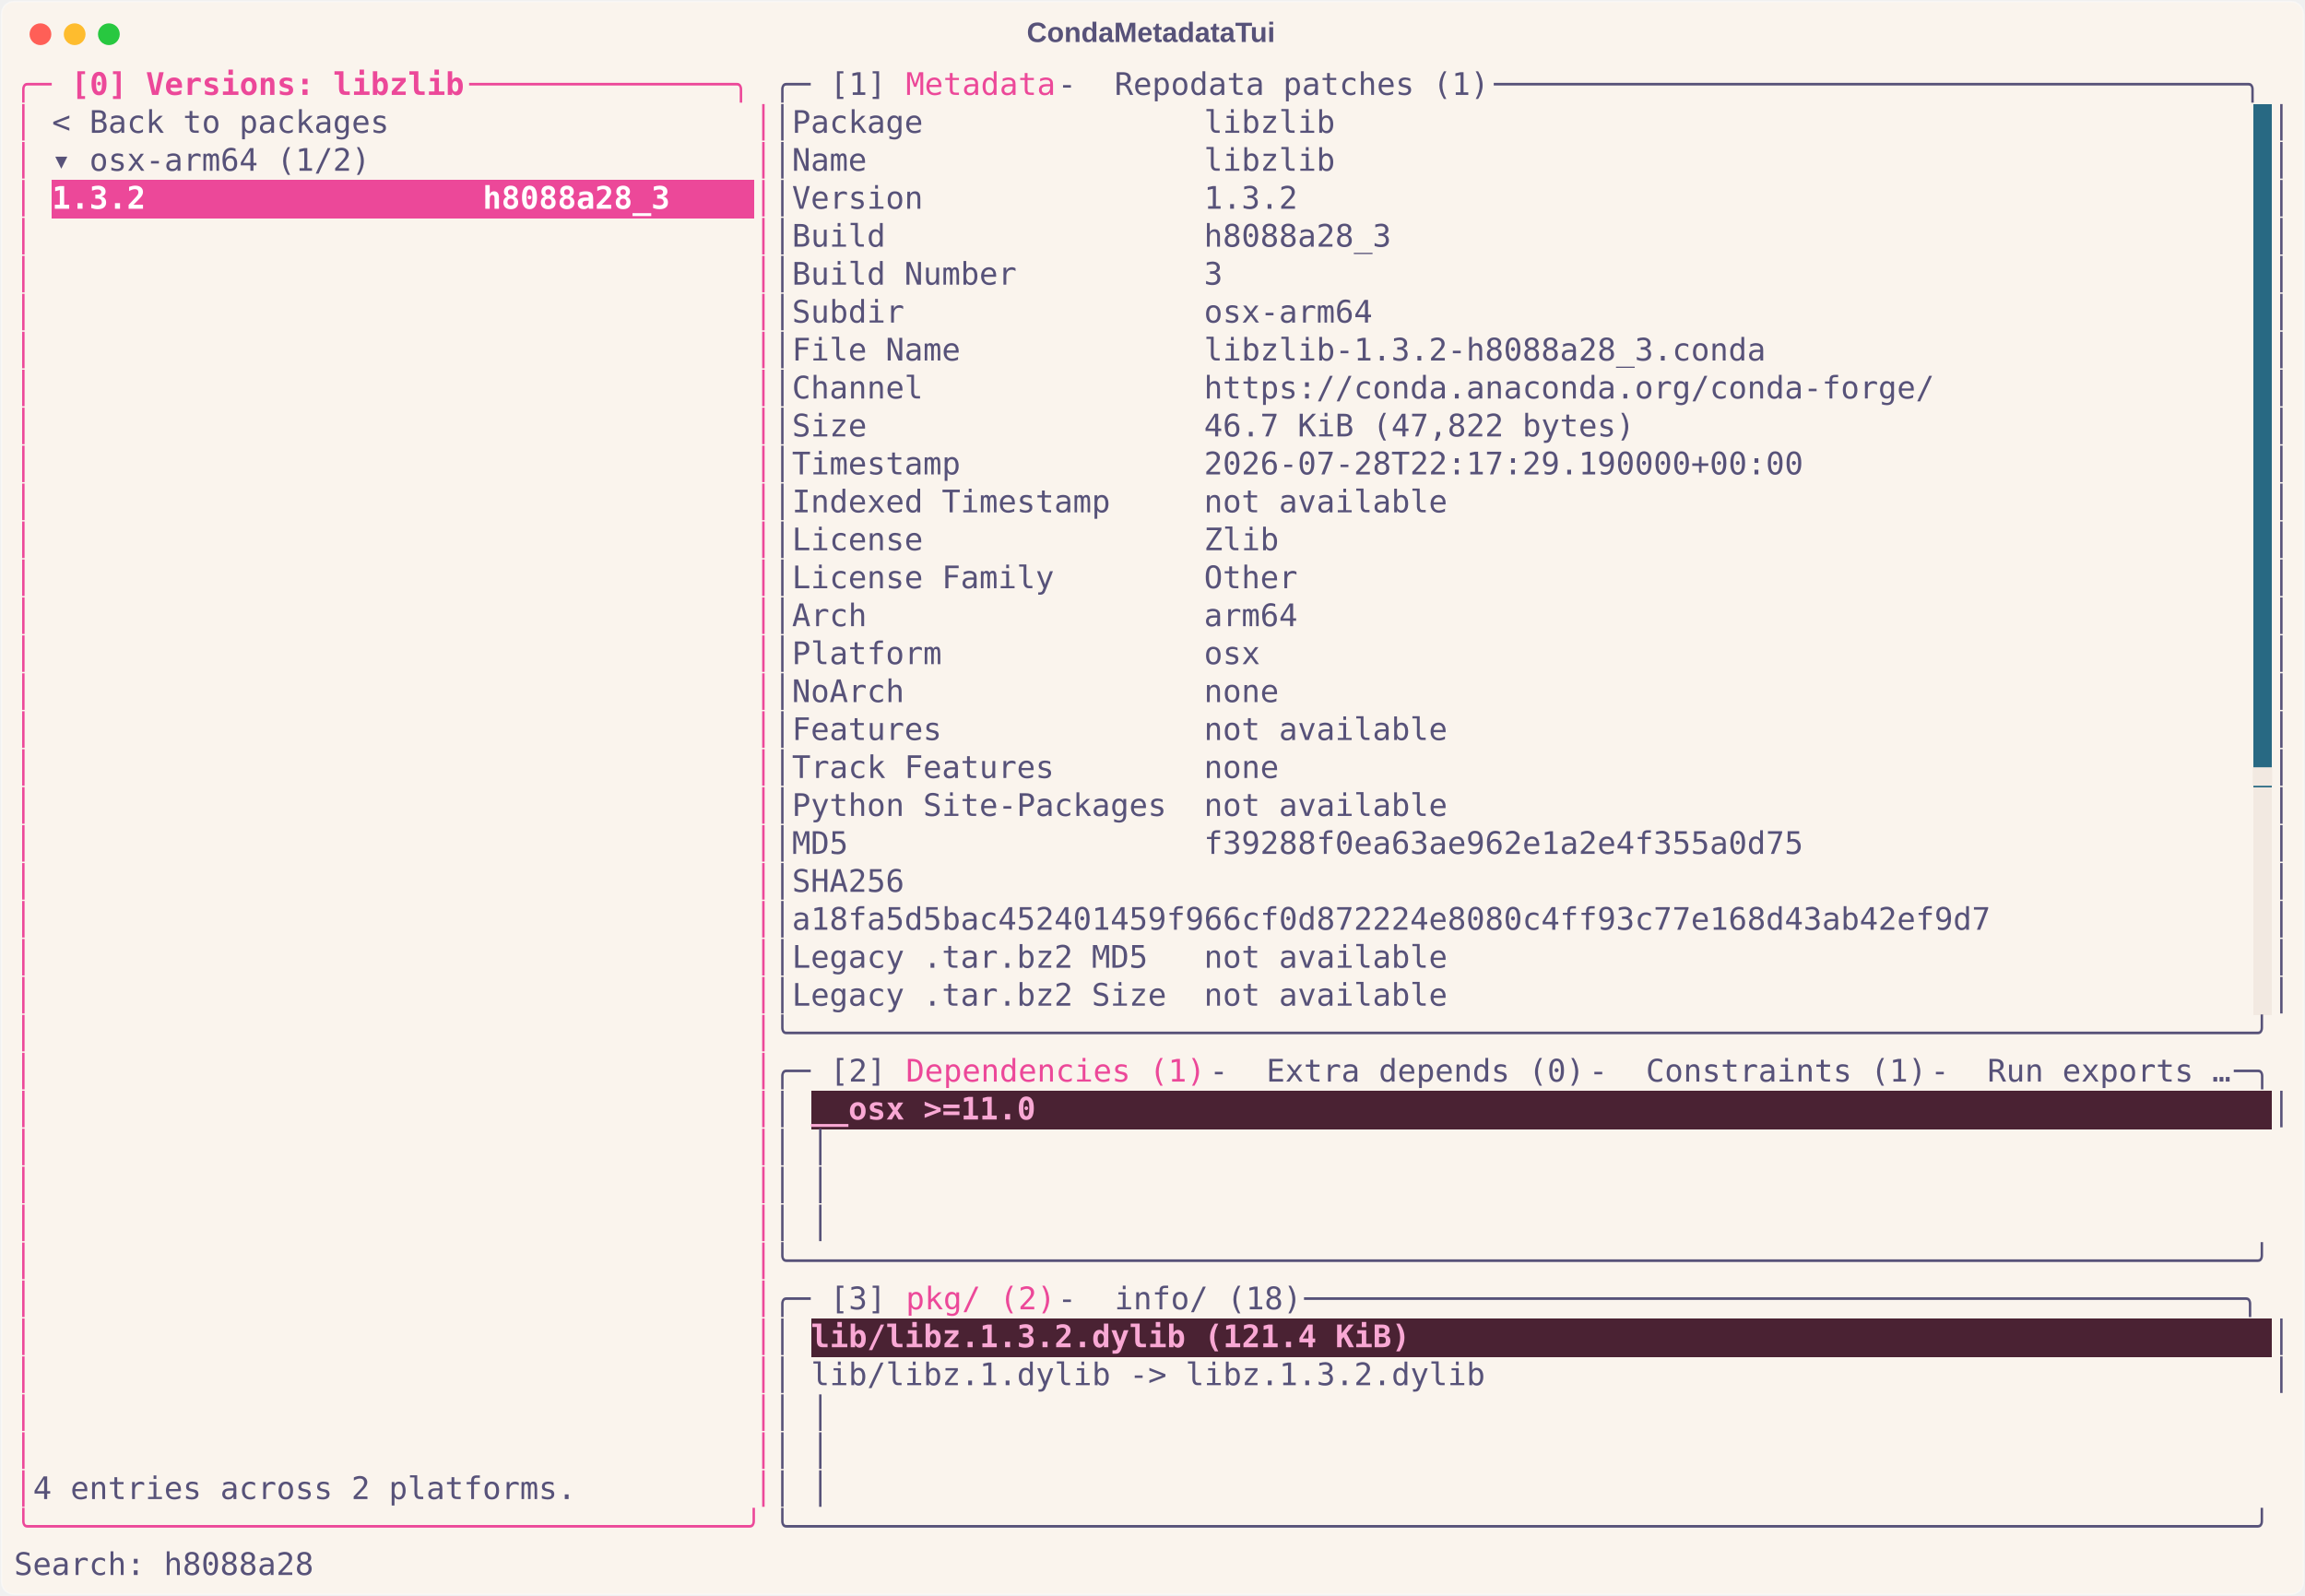
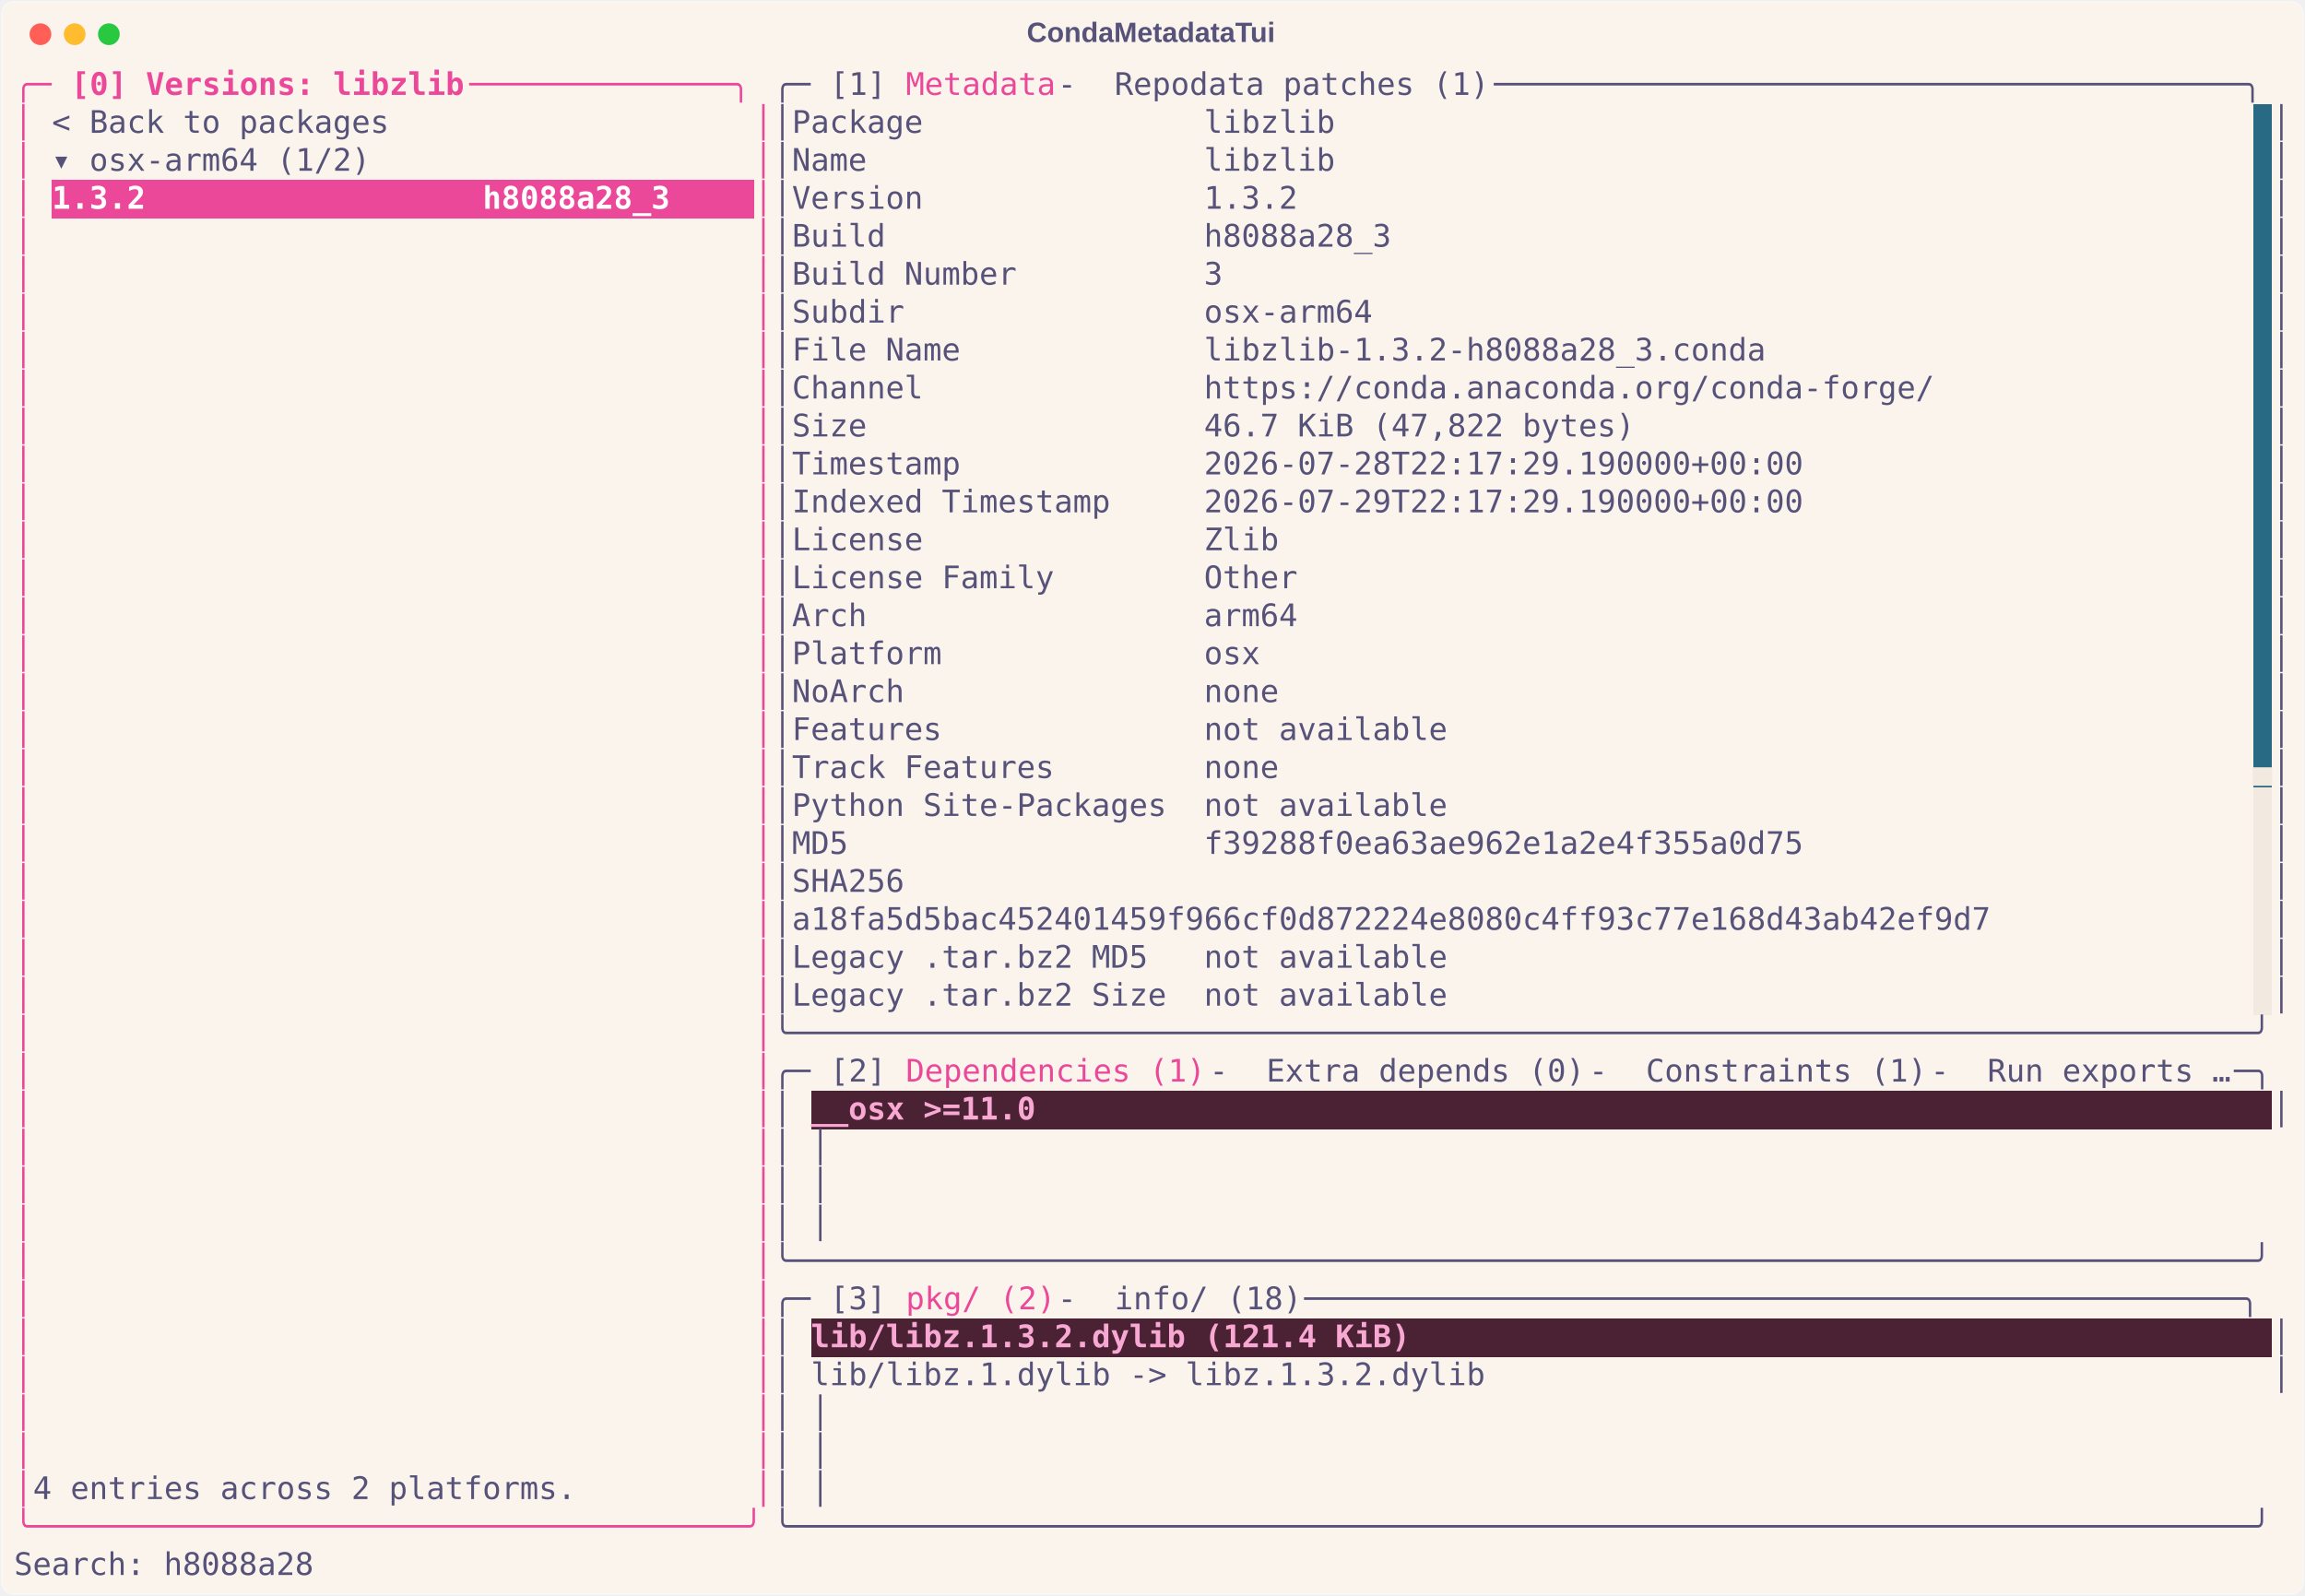
<svg xmlns="http://www.w3.org/2000/svg" class="rich-terminal" viewBox="0 0 1482 1026.0">
  <style>

    @font-face {
        font-family: "Fira Code";
        src: local("FiraCode-Regular"),
                url("https://cdnjs.cloudflare.com/ajax/libs/firacode/6.2.0/woff2/FiraCode-Regular.woff2") format("woff2"),
                url("https://cdnjs.cloudflare.com/ajax/libs/firacode/6.2.0/woff/FiraCode-Regular.woff") format("woff");
        font-style: normal;
        font-weight: 400;
    }
    @font-face {
        font-family: "Fira Code";
        src: local("FiraCode-Bold"),
                url("https://cdnjs.cloudflare.com/ajax/libs/firacode/6.2.0/woff2/FiraCode-Bold.woff2") format("woff2"),
                url("https://cdnjs.cloudflare.com/ajax/libs/firacode/6.2.0/woff/FiraCode-Bold.woff") format("woff");
        font-style: bold;
        font-weight: 700;
    }

    .terminal-matrix {
        font-family: Fira Code, monospace;
        font-size: 20px;
        line-height: 24.4px;
        font-variant-east-asian: full-width;
    }

    .terminal-title {
        font-size: 18px;
        font-weight: bold;
        font-family: arial;
    }

    .terminal-r1 { fill: #ec4899 }
.terminal-r2 { fill: #ec4899;font-weight: bold }
.terminal-r3 { fill: #575279 }
.terminal-r4 { fill: #faf4ed }
.terminal-r5 { fill: #ffffff;font-weight: bold }
.terminal-r6 { fill: #f2e9e1 }
.terminal-r7 { fill: #f9a8d4;font-weight: bold }
    </style>
  <defs>
    <clipPath id="terminal-clip-terminal">
      <rect x="0" y="0" width="1463.0" height="975.0" />
    </clipPath>
    <clipPath id="terminal-line-0">
      <rect x="0" y="1.5" width="1464" height="24.65" />
    </clipPath>
    <clipPath id="terminal-line-1">
      <rect x="0" y="25.9" width="1464" height="24.65" />
    </clipPath>
    <clipPath id="terminal-line-2">
      <rect x="0" y="50.3" width="1464" height="24.65" />
    </clipPath>
    <clipPath id="terminal-line-3">
      <rect x="0" y="74.7" width="1464" height="24.65" />
    </clipPath>
    <clipPath id="terminal-line-4">
      <rect x="0" y="99.1" width="1464" height="24.65" />
    </clipPath>
    <clipPath id="terminal-line-5">
      <rect x="0" y="123.5" width="1464" height="24.65" />
    </clipPath>
    <clipPath id="terminal-line-6">
      <rect x="0" y="147.9" width="1464" height="24.65" />
    </clipPath>
    <clipPath id="terminal-line-7">
      <rect x="0" y="172.3" width="1464" height="24.65" />
    </clipPath>
    <clipPath id="terminal-line-8">
      <rect x="0" y="196.7" width="1464" height="24.65" />
    </clipPath>
    <clipPath id="terminal-line-9">
      <rect x="0" y="221.1" width="1464" height="24.65" />
    </clipPath>
    <clipPath id="terminal-line-10">
      <rect x="0" y="245.5" width="1464" height="24.65" />
    </clipPath>
    <clipPath id="terminal-line-11">
      <rect x="0" y="269.9" width="1464" height="24.65" />
    </clipPath>
    <clipPath id="terminal-line-12">
      <rect x="0" y="294.3" width="1464" height="24.65" />
    </clipPath>
    <clipPath id="terminal-line-13">
      <rect x="0" y="318.7" width="1464" height="24.65" />
    </clipPath>
    <clipPath id="terminal-line-14">
      <rect x="0" y="343.1" width="1464" height="24.65" />
    </clipPath>
    <clipPath id="terminal-line-15">
      <rect x="0" y="367.5" width="1464" height="24.65" />
    </clipPath>
    <clipPath id="terminal-line-16">
      <rect x="0" y="391.9" width="1464" height="24.65" />
    </clipPath>
    <clipPath id="terminal-line-17">
      <rect x="0" y="416.3" width="1464" height="24.65" />
    </clipPath>
    <clipPath id="terminal-line-18">
      <rect x="0" y="440.7" width="1464" height="24.65" />
    </clipPath>
    <clipPath id="terminal-line-19">
      <rect x="0" y="465.1" width="1464" height="24.65" />
    </clipPath>
    <clipPath id="terminal-line-20">
      <rect x="0" y="489.5" width="1464" height="24.65" />
    </clipPath>
    <clipPath id="terminal-line-21">
      <rect x="0" y="513.9" width="1464" height="24.65" />
    </clipPath>
    <clipPath id="terminal-line-22">
      <rect x="0" y="538.3" width="1464" height="24.65" />
    </clipPath>
    <clipPath id="terminal-line-23">
      <rect x="0" y="562.7" width="1464" height="24.65" />
    </clipPath>
    <clipPath id="terminal-line-24">
      <rect x="0" y="587.1" width="1464" height="24.65" />
    </clipPath>
    <clipPath id="terminal-line-25">
      <rect x="0" y="611.5" width="1464" height="24.65" />
    </clipPath>
    <clipPath id="terminal-line-26">
      <rect x="0" y="635.9" width="1464" height="24.65" />
    </clipPath>
    <clipPath id="terminal-line-27">
      <rect x="0" y="660.3" width="1464" height="24.65" />
    </clipPath>
    <clipPath id="terminal-line-28">
      <rect x="0" y="684.7" width="1464" height="24.65" />
    </clipPath>
    <clipPath id="terminal-line-29">
      <rect x="0" y="709.1" width="1464" height="24.65" />
    </clipPath>
    <clipPath id="terminal-line-30">
      <rect x="0" y="733.5" width="1464" height="24.65" />
    </clipPath>
    <clipPath id="terminal-line-31">
      <rect x="0" y="757.9" width="1464" height="24.65" />
    </clipPath>
    <clipPath id="terminal-line-32">
      <rect x="0" y="782.3" width="1464" height="24.65" />
    </clipPath>
    <clipPath id="terminal-line-33">
      <rect x="0" y="806.7" width="1464" height="24.65" />
    </clipPath>
    <clipPath id="terminal-line-34">
      <rect x="0" y="831.1" width="1464" height="24.65" />
    </clipPath>
    <clipPath id="terminal-line-35">
      <rect x="0" y="855.5" width="1464" height="24.65" />
    </clipPath>
    <clipPath id="terminal-line-36">
      <rect x="0" y="879.9" width="1464" height="24.65" />
    </clipPath>
    <clipPath id="terminal-line-37">
      <rect x="0" y="904.3" width="1464" height="24.65" />
    </clipPath>
    <clipPath id="terminal-line-38">
      <rect x="0" y="928.7" width="1464" height="24.65" />
    </clipPath>
  </defs>
  <rect fill="#faf4ed" stroke="rgba(255,255,255,0.35)" stroke-width="1" x="1" y="1" width="1480" height="1024" rx="8" />
  <text class="terminal-title" fill="#575279" text-anchor="middle" x="740" y="27">CondaMetadataTui</text>
  <g transform="translate(26,22)">
    <circle cx="0" cy="0" r="7" fill="#ff5f57" />
    <circle cx="22" cy="0" r="7" fill="#febc2e" />
    <circle cx="44" cy="0" r="7" fill="#28c840" />
  </g>
  <g transform="translate(9, 41)" clip-path="url(#terminal-clip-terminal)">
    <rect fill="#286983" x="1439.6" y="25.9" width="12.2" height="24.65" shape-rendering="crispEdges" />
    <rect fill="#286983" x="1439.6" y="50.3" width="12.2" height="24.65" shape-rendering="crispEdges" />
    <rect fill="#ec4899" x="24.4" y="74.7" width="402.6" height="24.65" shape-rendering="crispEdges" />
    <rect fill="#ec4899" x="427" y="74.7" width="48.8" height="24.65" shape-rendering="crispEdges" />
    <rect fill="#286983" x="1439.6" y="74.7" width="12.2" height="24.65" shape-rendering="crispEdges" />
    <rect fill="#286983" x="1439.6" y="99.1" width="12.2" height="24.65" shape-rendering="crispEdges" />
    <rect fill="#286983" x="1439.6" y="123.5" width="12.2" height="24.65" shape-rendering="crispEdges" />
    <rect fill="#286983" x="1439.6" y="147.9" width="12.2" height="24.65" shape-rendering="crispEdges" />
    <rect fill="#286983" x="1439.6" y="172.3" width="12.2" height="24.65" shape-rendering="crispEdges" />
    <rect fill="#286983" x="1439.6" y="196.7" width="12.2" height="24.65" shape-rendering="crispEdges" />
    <rect fill="#286983" x="1439.6" y="221.1" width="12.2" height="24.65" shape-rendering="crispEdges" />
    <rect fill="#286983" x="1439.6" y="245.5" width="12.2" height="24.65" shape-rendering="crispEdges" />
    <rect fill="#286983" x="1439.6" y="269.9" width="12.2" height="24.65" shape-rendering="crispEdges" />
    <rect fill="#286983" x="1439.6" y="294.3" width="12.2" height="24.65" shape-rendering="crispEdges" />
    <rect fill="#286983" x="1439.6" y="318.7" width="12.2" height="24.65" shape-rendering="crispEdges" />
    <rect fill="#286983" x="1439.6" y="343.1" width="12.2" height="24.65" shape-rendering="crispEdges" />
    <rect fill="#286983" x="1439.6" y="367.5" width="12.2" height="24.65" shape-rendering="crispEdges" />
    <rect fill="#286983" x="1439.6" y="391.9" width="12.2" height="24.65" shape-rendering="crispEdges" />
    <rect fill="#286983" x="1439.6" y="416.3" width="12.2" height="24.65" shape-rendering="crispEdges" />
    <rect fill="#286983" x="1439.6" y="440.7" width="12.2" height="24.65" shape-rendering="crispEdges" />
    <rect fill="#f2e9e1" x="1439.6" y="465.1" width="12.2" height="24.65" shape-rendering="crispEdges" />
    <rect fill="#f2e9e1" x="1439.6" y="489.5" width="12.2" height="24.65" shape-rendering="crispEdges" />
    <rect fill="#f2e9e1" x="1439.6" y="513.9" width="12.2" height="24.65" shape-rendering="crispEdges" />
    <rect fill="#f2e9e1" x="1439.6" y="538.3" width="12.2" height="24.65" shape-rendering="crispEdges" />
    <rect fill="#f2e9e1" x="1439.6" y="562.7" width="12.2" height="24.65" shape-rendering="crispEdges" />
    <rect fill="#f2e9e1" x="1439.6" y="587.1" width="12.2" height="24.65" shape-rendering="crispEdges" />
    <rect fill="#4a2233" x="512.4" y="660.3" width="146.4" height="24.65" shape-rendering="crispEdges" />
    <rect fill="#4a2233" x="658.8" y="660.3" width="793" height="24.65" shape-rendering="crispEdges" />
    <rect fill="#4a2233" x="512.4" y="806.7" width="390.4" height="24.65" shape-rendering="crispEdges" />
    <rect fill="#4a2233" x="902.8" y="806.7" width="549" height="24.65" shape-rendering="crispEdges" />
    <g class="terminal-matrix">
      <text class="terminal-r1" x="0" y="20" textLength="36.6" clip-path="url(#terminal-line-0)">╭─ </text>
      <text class="terminal-r2" x="36.6" y="20" textLength="256.2" clip-path="url(#terminal-line-0)">[0] Versions: libzlib</text>
      <text class="terminal-r1" x="292.8" y="20" textLength="195.2" clip-path="url(#terminal-line-0)"> ──────────────╮</text>
      <text class="terminal-r3" x="488" y="20" textLength="36.6" clip-path="url(#terminal-line-0)">╭─ </text>
      <text class="terminal-r3" x="524.6" y="20" textLength="48.8" clip-path="url(#terminal-line-0)">[1] </text>
      <text class="terminal-r1" x="573.4" y="20" textLength="97.6" clip-path="url(#terminal-line-0)">Metadata</text>
      <text class="terminal-r3" x="671" y="20" textLength="36.6" clip-path="url(#terminal-line-0)"> - </text>
      <text class="terminal-r3" x="707.6" y="20" textLength="244" clip-path="url(#terminal-line-0)">Repodata patches (1)</text>
      <text class="terminal-r3" x="951.6" y="20" textLength="512.4" clip-path="url(#terminal-line-0)"> ────────────────────────────────────────╮</text>
      <text class="terminal-r3" x="1464" y="20" textLength="12.2" clip-path="url(#terminal-line-0)">
</text>
      <text class="terminal-r1" x="0" y="44.4" textLength="12.2" clip-path="url(#terminal-line-1)">│</text>
      <text class="terminal-r3" x="24.4" y="44.4" textLength="219.6" clip-path="url(#terminal-line-1)">&lt; Back to packages</text>
      <text class="terminal-r1" x="475.8" y="44.4" textLength="12.2" clip-path="url(#terminal-line-1)">│</text>
      <text class="terminal-r3" x="488" y="44.4" textLength="12.2" clip-path="url(#terminal-line-1)">│</text>
      <text class="terminal-r3" x="500.2" y="44.4" textLength="353.8" clip-path="url(#terminal-line-1)">Package               libzlib</text>
      <text class="terminal-r3" x="1451.8" y="44.4" textLength="12.2" clip-path="url(#terminal-line-1)">│</text>
      <text class="terminal-r3" x="1464" y="44.4" textLength="12.2" clip-path="url(#terminal-line-1)">
</text>
      <text class="terminal-r1" x="0" y="68.8" textLength="12.2" clip-path="url(#terminal-line-2)">│</text>
      <text class="terminal-r3" x="24.4" y="68.8" textLength="207.4" clip-path="url(#terminal-line-2)">▾ osx-arm64 (1/2)</text>
      <text class="terminal-r1" x="475.8" y="68.8" textLength="12.2" clip-path="url(#terminal-line-2)">│</text>
      <text class="terminal-r3" x="488" y="68.8" textLength="12.2" clip-path="url(#terminal-line-2)">│</text>
      <text class="terminal-r3" x="500.2" y="68.8" textLength="353.8" clip-path="url(#terminal-line-2)">Name                  libzlib</text>
      <text class="terminal-r3" x="1451.8" y="68.8" textLength="12.2" clip-path="url(#terminal-line-2)">│</text>
      <text class="terminal-r3" x="1464" y="68.8" textLength="12.2" clip-path="url(#terminal-line-2)">
</text>
      <text class="terminal-r1" x="0" y="93.2" textLength="12.2" clip-path="url(#terminal-line-3)">│</text>
      <text class="terminal-r5" x="24.4" y="93.2" textLength="402.6" clip-path="url(#terminal-line-3)">1.3.2                  h8088a28_3</text>
      <text class="terminal-r1" x="475.8" y="93.2" textLength="12.2" clip-path="url(#terminal-line-3)">│</text>
      <text class="terminal-r3" x="488" y="93.2" textLength="12.2" clip-path="url(#terminal-line-3)">│</text>
      <text class="terminal-r3" x="500.2" y="93.2" textLength="329.4" clip-path="url(#terminal-line-3)">Version               1.3.2</text>
      <text class="terminal-r3" x="1451.8" y="93.2" textLength="12.2" clip-path="url(#terminal-line-3)">│</text>
      <text class="terminal-r3" x="1464" y="93.2" textLength="12.2" clip-path="url(#terminal-line-3)">
</text>
      <text class="terminal-r1" x="0" y="117.6" textLength="12.2" clip-path="url(#terminal-line-4)">│</text>
      <text class="terminal-r1" x="475.8" y="117.6" textLength="12.2" clip-path="url(#terminal-line-4)">│</text>
      <text class="terminal-r3" x="488" y="117.6" textLength="12.2" clip-path="url(#terminal-line-4)">│</text>
      <text class="terminal-r3" x="500.2" y="117.6" textLength="390.4" clip-path="url(#terminal-line-4)">Build                 h8088a28_3</text>
      <text class="terminal-r3" x="1451.8" y="117.6" textLength="12.2" clip-path="url(#terminal-line-4)">│</text>
      <text class="terminal-r3" x="1464" y="117.6" textLength="12.2" clip-path="url(#terminal-line-4)">
</text>
      <text class="terminal-r1" x="0" y="142" textLength="12.2" clip-path="url(#terminal-line-5)">│</text>
      <text class="terminal-r1" x="475.8" y="142" textLength="12.2" clip-path="url(#terminal-line-5)">│</text>
      <text class="terminal-r3" x="488" y="142" textLength="12.2" clip-path="url(#terminal-line-5)">│</text>
      <text class="terminal-r3" x="500.2" y="142" textLength="280.6" clip-path="url(#terminal-line-5)">Build Number          3</text>
      <text class="terminal-r3" x="1451.8" y="142" textLength="12.2" clip-path="url(#terminal-line-5)">│</text>
      <text class="terminal-r3" x="1464" y="142" textLength="12.2" clip-path="url(#terminal-line-5)">
</text>
      <text class="terminal-r1" x="0" y="166.4" textLength="12.2" clip-path="url(#terminal-line-6)">│</text>
      <text class="terminal-r1" x="475.8" y="166.4" textLength="12.2" clip-path="url(#terminal-line-6)">│</text>
      <text class="terminal-r3" x="488" y="166.4" textLength="12.2" clip-path="url(#terminal-line-6)">│</text>
      <text class="terminal-r3" x="500.2" y="166.4" textLength="378.2" clip-path="url(#terminal-line-6)">Subdir                osx-arm64</text>
      <text class="terminal-r3" x="1451.8" y="166.4" textLength="12.2" clip-path="url(#terminal-line-6)">│</text>
      <text class="terminal-r3" x="1464" y="166.4" textLength="12.2" clip-path="url(#terminal-line-6)">
</text>
      <text class="terminal-r1" x="0" y="190.8" textLength="12.2" clip-path="url(#terminal-line-7)">│</text>
      <text class="terminal-r1" x="475.8" y="190.8" textLength="12.2" clip-path="url(#terminal-line-7)">│</text>
      <text class="terminal-r3" x="488" y="190.8" textLength="12.2" clip-path="url(#terminal-line-7)">│</text>
      <text class="terminal-r3" x="500.2" y="190.8" textLength="634.4" clip-path="url(#terminal-line-7)">File Name             libzlib-1.3.2-h8088a28_3.conda</text>
      <text class="terminal-r3" x="1451.8" y="190.8" textLength="12.2" clip-path="url(#terminal-line-7)">│</text>
      <text class="terminal-r3" x="1464" y="190.8" textLength="12.2" clip-path="url(#terminal-line-7)">
</text>
      <text class="terminal-r1" x="0" y="215.2" textLength="12.2" clip-path="url(#terminal-line-8)">│</text>
      <text class="terminal-r1" x="475.8" y="215.2" textLength="12.2" clip-path="url(#terminal-line-8)">│</text>
      <text class="terminal-r3" x="488" y="215.2" textLength="12.2" clip-path="url(#terminal-line-8)">│</text>
      <text class="terminal-r3" x="500.2" y="215.2" textLength="744.2" clip-path="url(#terminal-line-8)">Channel               https://conda.anaconda.org/conda-forge/</text>
      <text class="terminal-r3" x="1451.8" y="215.2" textLength="12.2" clip-path="url(#terminal-line-8)">│</text>
      <text class="terminal-r3" x="1464" y="215.2" textLength="12.2" clip-path="url(#terminal-line-8)">
</text>
      <text class="terminal-r1" x="0" y="239.6" textLength="12.2" clip-path="url(#terminal-line-9)">│</text>
      <text class="terminal-r1" x="475.8" y="239.6" textLength="12.2" clip-path="url(#terminal-line-9)">│</text>
      <text class="terminal-r3" x="488" y="239.6" textLength="12.2" clip-path="url(#terminal-line-9)">│</text>
      <text class="terminal-r3" x="500.2" y="239.6" textLength="549" clip-path="url(#terminal-line-9)">Size                  46.7 KiB (47,822 bytes)</text>
      <text class="terminal-r3" x="1451.8" y="239.6" textLength="12.2" clip-path="url(#terminal-line-9)">│</text>
      <text class="terminal-r3" x="1464" y="239.6" textLength="12.2" clip-path="url(#terminal-line-9)">
</text>
      <text class="terminal-r1" x="0" y="264" textLength="12.2" clip-path="url(#terminal-line-10)">│</text>
      <text class="terminal-r1" x="475.8" y="264" textLength="12.2" clip-path="url(#terminal-line-10)">│</text>
      <text class="terminal-r3" x="488" y="264" textLength="12.2" clip-path="url(#terminal-line-10)">│</text>
      <text class="terminal-r3" x="500.2" y="264" textLength="658.8" clip-path="url(#terminal-line-10)">Timestamp             2026-07-28T22:17:29.190000+00:00</text>
      <text class="terminal-r3" x="1451.8" y="264" textLength="12.2" clip-path="url(#terminal-line-10)">│</text>
      <text class="terminal-r3" x="1464" y="264" textLength="12.2" clip-path="url(#terminal-line-10)">
</text>
      <text class="terminal-r1" x="0" y="288.4" textLength="12.2" clip-path="url(#terminal-line-11)">│</text>
      <text class="terminal-r1" x="475.8" y="288.4" textLength="12.2" clip-path="url(#terminal-line-11)">│</text>
      <text class="terminal-r3" x="488" y="288.4" textLength="12.2" clip-path="url(#terminal-line-11)">│</text>
-       <text class="terminal-r3" x="500.2" y="288.4" textLength="427" clip-path="url(#terminal-line-11)">Indexed Timestamp     not available</text>
+       <text class="terminal-r3" x="500.2" y="288.4" textLength="658.8" clip-path="url(#terminal-line-11)">Indexed Timestamp     2026-07-29T22:17:29.190000+00:00</text>
      <text class="terminal-r3" x="1451.8" y="288.4" textLength="12.2" clip-path="url(#terminal-line-11)">│</text>
      <text class="terminal-r3" x="1464" y="288.4" textLength="12.2" clip-path="url(#terminal-line-11)">
</text>
      <text class="terminal-r1" x="0" y="312.8" textLength="12.2" clip-path="url(#terminal-line-12)">│</text>
      <text class="terminal-r1" x="475.8" y="312.8" textLength="12.2" clip-path="url(#terminal-line-12)">│</text>
      <text class="terminal-r3" x="488" y="312.8" textLength="12.2" clip-path="url(#terminal-line-12)">│</text>
      <text class="terminal-r3" x="500.2" y="312.8" textLength="317.2" clip-path="url(#terminal-line-12)">License               Zlib</text>
      <text class="terminal-r3" x="1451.8" y="312.8" textLength="12.2" clip-path="url(#terminal-line-12)">│</text>
      <text class="terminal-r3" x="1464" y="312.8" textLength="12.2" clip-path="url(#terminal-line-12)">
</text>
      <text class="terminal-r1" x="0" y="337.2" textLength="12.2" clip-path="url(#terminal-line-13)">│</text>
      <text class="terminal-r1" x="475.8" y="337.2" textLength="12.2" clip-path="url(#terminal-line-13)">│</text>
      <text class="terminal-r3" x="488" y="337.2" textLength="12.2" clip-path="url(#terminal-line-13)">│</text>
      <text class="terminal-r3" x="500.2" y="337.2" textLength="329.4" clip-path="url(#terminal-line-13)">License Family        Other</text>
      <text class="terminal-r3" x="1451.8" y="337.2" textLength="12.2" clip-path="url(#terminal-line-13)">│</text>
      <text class="terminal-r3" x="1464" y="337.2" textLength="12.2" clip-path="url(#terminal-line-13)">
</text>
      <text class="terminal-r1" x="0" y="361.6" textLength="12.2" clip-path="url(#terminal-line-14)">│</text>
      <text class="terminal-r1" x="475.8" y="361.6" textLength="12.2" clip-path="url(#terminal-line-14)">│</text>
      <text class="terminal-r3" x="488" y="361.6" textLength="12.2" clip-path="url(#terminal-line-14)">│</text>
      <text class="terminal-r3" x="500.2" y="361.6" textLength="329.4" clip-path="url(#terminal-line-14)">Arch                  arm64</text>
      <text class="terminal-r3" x="1451.8" y="361.6" textLength="12.2" clip-path="url(#terminal-line-14)">│</text>
      <text class="terminal-r3" x="1464" y="361.6" textLength="12.2" clip-path="url(#terminal-line-14)">
</text>
      <text class="terminal-r1" x="0" y="386" textLength="12.2" clip-path="url(#terminal-line-15)">│</text>
      <text class="terminal-r1" x="475.8" y="386" textLength="12.2" clip-path="url(#terminal-line-15)">│</text>
      <text class="terminal-r3" x="488" y="386" textLength="12.2" clip-path="url(#terminal-line-15)">│</text>
      <text class="terminal-r3" x="500.2" y="386" textLength="305" clip-path="url(#terminal-line-15)">Platform              osx</text>
      <text class="terminal-r3" x="1451.8" y="386" textLength="12.2" clip-path="url(#terminal-line-15)">│</text>
      <text class="terminal-r3" x="1464" y="386" textLength="12.2" clip-path="url(#terminal-line-15)">
</text>
      <text class="terminal-r1" x="0" y="410.4" textLength="12.2" clip-path="url(#terminal-line-16)">│</text>
      <text class="terminal-r1" x="475.8" y="410.4" textLength="12.2" clip-path="url(#terminal-line-16)">│</text>
      <text class="terminal-r3" x="488" y="410.4" textLength="12.2" clip-path="url(#terminal-line-16)">│</text>
      <text class="terminal-r3" x="500.2" y="410.4" textLength="317.2" clip-path="url(#terminal-line-16)">NoArch                none</text>
      <text class="terminal-r3" x="1451.8" y="410.4" textLength="12.2" clip-path="url(#terminal-line-16)">│</text>
      <text class="terminal-r3" x="1464" y="410.4" textLength="12.2" clip-path="url(#terminal-line-16)">
</text>
      <text class="terminal-r1" x="0" y="434.8" textLength="12.2" clip-path="url(#terminal-line-17)">│</text>
      <text class="terminal-r1" x="475.8" y="434.8" textLength="12.2" clip-path="url(#terminal-line-17)">│</text>
      <text class="terminal-r3" x="488" y="434.8" textLength="12.2" clip-path="url(#terminal-line-17)">│</text>
      <text class="terminal-r3" x="500.2" y="434.8" textLength="427" clip-path="url(#terminal-line-17)">Features              not available</text>
      <text class="terminal-r3" x="1451.8" y="434.8" textLength="12.2" clip-path="url(#terminal-line-17)">│</text>
      <text class="terminal-r3" x="1464" y="434.8" textLength="12.2" clip-path="url(#terminal-line-17)">
</text>
      <text class="terminal-r1" x="0" y="459.2" textLength="12.2" clip-path="url(#terminal-line-18)">│</text>
      <text class="terminal-r1" x="475.8" y="459.2" textLength="12.2" clip-path="url(#terminal-line-18)">│</text>
      <text class="terminal-r3" x="488" y="459.2" textLength="12.2" clip-path="url(#terminal-line-18)">│</text>
      <text class="terminal-r3" x="500.2" y="459.2" textLength="317.2" clip-path="url(#terminal-line-18)">Track Features        none</text>
      <text class="terminal-r6" x="1439.6" y="459.2" textLength="12.2" clip-path="url(#terminal-line-18)">▄</text>
      <text class="terminal-r3" x="1451.8" y="459.2" textLength="12.2" clip-path="url(#terminal-line-18)">│</text>
      <text class="terminal-r3" x="1464" y="459.2" textLength="12.2" clip-path="url(#terminal-line-18)">
</text>
      <text class="terminal-r1" x="0" y="483.6" textLength="12.2" clip-path="url(#terminal-line-19)">│</text>
      <text class="terminal-r1" x="475.8" y="483.6" textLength="12.2" clip-path="url(#terminal-line-19)">│</text>
      <text class="terminal-r3" x="488" y="483.6" textLength="12.2" clip-path="url(#terminal-line-19)">│</text>
      <text class="terminal-r3" x="500.2" y="483.6" textLength="427" clip-path="url(#terminal-line-19)">Python Site-Packages  not available</text>
      <text class="terminal-r3" x="1451.8" y="483.6" textLength="12.2" clip-path="url(#terminal-line-19)">│</text>
      <text class="terminal-r3" x="1464" y="483.6" textLength="12.2" clip-path="url(#terminal-line-19)">
</text>
      <text class="terminal-r1" x="0" y="508" textLength="12.2" clip-path="url(#terminal-line-20)">│</text>
      <text class="terminal-r1" x="475.8" y="508" textLength="12.2" clip-path="url(#terminal-line-20)">│</text>
      <text class="terminal-r3" x="488" y="508" textLength="12.2" clip-path="url(#terminal-line-20)">│</text>
      <text class="terminal-r3" x="500.2" y="508" textLength="658.8" clip-path="url(#terminal-line-20)">MD5                   f39288f0ea63ae962e1a2e4f355a0d75</text>
      <text class="terminal-r3" x="1451.8" y="508" textLength="12.2" clip-path="url(#terminal-line-20)">│</text>
      <text class="terminal-r3" x="1464" y="508" textLength="12.2" clip-path="url(#terminal-line-20)">
</text>
      <text class="terminal-r1" x="0" y="532.4" textLength="12.2" clip-path="url(#terminal-line-21)">│</text>
      <text class="terminal-r1" x="475.8" y="532.4" textLength="12.2" clip-path="url(#terminal-line-21)">│</text>
      <text class="terminal-r3" x="488" y="532.4" textLength="12.2" clip-path="url(#terminal-line-21)">│</text>
      <text class="terminal-r3" x="500.2" y="532.4" textLength="73.2" clip-path="url(#terminal-line-21)">SHA256</text>
      <text class="terminal-r3" x="1451.8" y="532.4" textLength="12.2" clip-path="url(#terminal-line-21)">│</text>
      <text class="terminal-r3" x="1464" y="532.4" textLength="12.2" clip-path="url(#terminal-line-21)">
</text>
      <text class="terminal-r1" x="0" y="556.8" textLength="12.2" clip-path="url(#terminal-line-22)">│</text>
      <text class="terminal-r1" x="475.8" y="556.8" textLength="12.2" clip-path="url(#terminal-line-22)">│</text>
      <text class="terminal-r3" x="488" y="556.8" textLength="12.2" clip-path="url(#terminal-line-22)">│</text>
      <text class="terminal-r3" x="500.2" y="556.8" textLength="780.8" clip-path="url(#terminal-line-22)">a18fa5d5bac452401459f966cf0d872224e8080c4ff93c77e168d43ab42ef9d7</text>
      <text class="terminal-r3" x="1451.8" y="556.8" textLength="12.2" clip-path="url(#terminal-line-22)">│</text>
      <text class="terminal-r3" x="1464" y="556.8" textLength="12.2" clip-path="url(#terminal-line-22)">
</text>
      <text class="terminal-r1" x="0" y="581.2" textLength="12.2" clip-path="url(#terminal-line-23)">│</text>
      <text class="terminal-r1" x="475.8" y="581.2" textLength="12.2" clip-path="url(#terminal-line-23)">│</text>
      <text class="terminal-r3" x="488" y="581.2" textLength="12.2" clip-path="url(#terminal-line-23)">│</text>
      <text class="terminal-r3" x="500.2" y="581.2" textLength="427" clip-path="url(#terminal-line-23)">Legacy .tar.bz2 MD5   not available</text>
      <text class="terminal-r3" x="1451.8" y="581.2" textLength="12.2" clip-path="url(#terminal-line-23)">│</text>
      <text class="terminal-r3" x="1464" y="581.2" textLength="12.2" clip-path="url(#terminal-line-23)">
</text>
      <text class="terminal-r1" x="0" y="605.6" textLength="12.2" clip-path="url(#terminal-line-24)">│</text>
      <text class="terminal-r1" x="475.8" y="605.6" textLength="12.2" clip-path="url(#terminal-line-24)">│</text>
      <text class="terminal-r3" x="488" y="605.6" textLength="12.2" clip-path="url(#terminal-line-24)">│</text>
      <text class="terminal-r3" x="500.2" y="605.6" textLength="427" clip-path="url(#terminal-line-24)">Legacy .tar.bz2 Size  not available</text>
      <text class="terminal-r3" x="1451.8" y="605.6" textLength="12.2" clip-path="url(#terminal-line-24)">│</text>
      <text class="terminal-r3" x="1464" y="605.6" textLength="12.2" clip-path="url(#terminal-line-24)">
</text>
      <text class="terminal-r1" x="0" y="630" textLength="12.2" clip-path="url(#terminal-line-25)">│</text>
      <text class="terminal-r1" x="475.8" y="630" textLength="12.2" clip-path="url(#terminal-line-25)">│</text>
      <text class="terminal-r3" x="488" y="630" textLength="976" clip-path="url(#terminal-line-25)">╰──────────────────────────────────────────────────────────────────────────────╯</text>
      <text class="terminal-r3" x="1464" y="630" textLength="12.2" clip-path="url(#terminal-line-25)">
</text>
      <text class="terminal-r1" x="0" y="654.4" textLength="12.2" clip-path="url(#terminal-line-26)">│</text>
      <text class="terminal-r1" x="475.8" y="654.4" textLength="12.2" clip-path="url(#terminal-line-26)">│</text>
      <text class="terminal-r3" x="488" y="654.4" textLength="36.6" clip-path="url(#terminal-line-26)">╭─ </text>
      <text class="terminal-r3" x="524.6" y="654.4" textLength="48.8" clip-path="url(#terminal-line-26)">[2] </text>
      <text class="terminal-r1" x="573.4" y="654.4" textLength="195.2" clip-path="url(#terminal-line-26)">Dependencies (1)</text>
      <text class="terminal-r3" x="768.6" y="654.4" textLength="36.6" clip-path="url(#terminal-line-26)"> - </text>
      <text class="terminal-r3" x="805.2" y="654.4" textLength="207.4" clip-path="url(#terminal-line-26)">Extra depends (0)</text>
      <text class="terminal-r3" x="1012.6" y="654.4" textLength="36.6" clip-path="url(#terminal-line-26)"> - </text>
      <text class="terminal-r3" x="1049.2" y="654.4" textLength="183" clip-path="url(#terminal-line-26)">Constraints (1)</text>
      <text class="terminal-r3" x="1232.2" y="654.4" textLength="36.6" clip-path="url(#terminal-line-26)"> - </text>
      <text class="terminal-r3" x="1268.8" y="654.4" textLength="158.6" clip-path="url(#terminal-line-26)">Run exports …</text>
      <text class="terminal-r3" x="1427.4" y="654.4" textLength="36.6" clip-path="url(#terminal-line-26)"> ─╮</text>
      <text class="terminal-r3" x="1464" y="654.4" textLength="12.2" clip-path="url(#terminal-line-26)">
</text>
      <text class="terminal-r1" x="0" y="678.8" textLength="12.2" clip-path="url(#terminal-line-27)">│</text>
      <text class="terminal-r1" x="475.8" y="678.8" textLength="12.2" clip-path="url(#terminal-line-27)">│</text>
      <text class="terminal-r3" x="488" y="678.8" textLength="12.2" clip-path="url(#terminal-line-27)">│</text>
      <text class="terminal-r7" x="512.4" y="678.8" textLength="146.4" clip-path="url(#terminal-line-27)">__osx &gt;=11.0</text>
      <text class="terminal-r3" x="1451.8" y="678.8" textLength="12.2" clip-path="url(#terminal-line-27)">│</text>
      <text class="terminal-r3" x="1464" y="678.8" textLength="12.2" clip-path="url(#terminal-line-27)">
</text>
      <text class="terminal-r1" x="0" y="703.2" textLength="12.2" clip-path="url(#terminal-line-28)">│</text>
      <text class="terminal-r1" x="475.8" y="703.2" textLength="12.2" clip-path="url(#terminal-line-28)">│</text>
      <text class="terminal-r3" x="488" y="703.2" textLength="12.2" clip-path="url(#terminal-line-28)">│</text>
      <text class="terminal-r3" x="512.4" y="703.2" textLength="951.6" clip-path="url(#terminal-line-28)">                                                                             │</text>
      <text class="terminal-r3" x="1464" y="703.2" textLength="12.2" clip-path="url(#terminal-line-28)">
</text>
      <text class="terminal-r1" x="0" y="727.6" textLength="12.2" clip-path="url(#terminal-line-29)">│</text>
      <text class="terminal-r1" x="475.8" y="727.6" textLength="12.2" clip-path="url(#terminal-line-29)">│</text>
      <text class="terminal-r3" x="488" y="727.6" textLength="12.2" clip-path="url(#terminal-line-29)">│</text>
      <text class="terminal-r3" x="512.4" y="727.6" textLength="951.6" clip-path="url(#terminal-line-29)">                                                                             │</text>
      <text class="terminal-r3" x="1464" y="727.6" textLength="12.2" clip-path="url(#terminal-line-29)">
</text>
      <text class="terminal-r1" x="0" y="752" textLength="12.2" clip-path="url(#terminal-line-30)">│</text>
      <text class="terminal-r1" x="475.8" y="752" textLength="12.2" clip-path="url(#terminal-line-30)">│</text>
      <text class="terminal-r3" x="488" y="752" textLength="12.2" clip-path="url(#terminal-line-30)">│</text>
      <text class="terminal-r3" x="512.4" y="752" textLength="951.6" clip-path="url(#terminal-line-30)">                                                                             │</text>
      <text class="terminal-r3" x="1464" y="752" textLength="12.2" clip-path="url(#terminal-line-30)">
</text>
      <text class="terminal-r1" x="0" y="776.4" textLength="12.2" clip-path="url(#terminal-line-31)">│</text>
      <text class="terminal-r1" x="475.8" y="776.4" textLength="12.2" clip-path="url(#terminal-line-31)">│</text>
      <text class="terminal-r3" x="488" y="776.4" textLength="976" clip-path="url(#terminal-line-31)">╰──────────────────────────────────────────────────────────────────────────────╯</text>
      <text class="terminal-r3" x="1464" y="776.4" textLength="12.2" clip-path="url(#terminal-line-31)">
</text>
      <text class="terminal-r1" x="0" y="800.8" textLength="12.2" clip-path="url(#terminal-line-32)">│</text>
      <text class="terminal-r1" x="475.8" y="800.8" textLength="12.2" clip-path="url(#terminal-line-32)">│</text>
      <text class="terminal-r3" x="488" y="800.8" textLength="36.6" clip-path="url(#terminal-line-32)">╭─ </text>
      <text class="terminal-r3" x="524.6" y="800.8" textLength="48.8" clip-path="url(#terminal-line-32)">[3] </text>
      <text class="terminal-r1" x="573.4" y="800.8" textLength="97.6" clip-path="url(#terminal-line-32)">pkg/ (2)</text>
      <text class="terminal-r3" x="671" y="800.8" textLength="36.6" clip-path="url(#terminal-line-32)"> - </text>
      <text class="terminal-r3" x="707.6" y="800.8" textLength="122" clip-path="url(#terminal-line-32)">info/ (18)</text>
      <text class="terminal-r3" x="829.6" y="800.8" textLength="634.4" clip-path="url(#terminal-line-32)"> ──────────────────────────────────────────────────╮</text>
      <text class="terminal-r3" x="1464" y="800.8" textLength="12.2" clip-path="url(#terminal-line-32)">
</text>
      <text class="terminal-r1" x="0" y="825.2" textLength="12.2" clip-path="url(#terminal-line-33)">│</text>
      <text class="terminal-r1" x="475.8" y="825.2" textLength="12.2" clip-path="url(#terminal-line-33)">│</text>
      <text class="terminal-r3" x="488" y="825.2" textLength="12.2" clip-path="url(#terminal-line-33)">│</text>
      <text class="terminal-r7" x="512.4" y="825.2" textLength="390.4" clip-path="url(#terminal-line-33)">lib/libz.1.3.2.dylib (121.4 KiB)</text>
      <text class="terminal-r3" x="1451.8" y="825.2" textLength="12.2" clip-path="url(#terminal-line-33)">│</text>
      <text class="terminal-r3" x="1464" y="825.2" textLength="12.2" clip-path="url(#terminal-line-33)">
</text>
      <text class="terminal-r1" x="0" y="849.6" textLength="12.2" clip-path="url(#terminal-line-34)">│</text>
      <text class="terminal-r1" x="475.8" y="849.6" textLength="12.2" clip-path="url(#terminal-line-34)">│</text>
      <text class="terminal-r3" x="488" y="849.6" textLength="12.2" clip-path="url(#terminal-line-34)">│</text>
      <text class="terminal-r3" x="512.4" y="849.6" textLength="439.2" clip-path="url(#terminal-line-34)">lib/libz.1.dylib -&gt; libz.1.3.2.dylib</text>
      <text class="terminal-r3" x="1451.8" y="849.6" textLength="12.2" clip-path="url(#terminal-line-34)">│</text>
      <text class="terminal-r3" x="1464" y="849.6" textLength="12.2" clip-path="url(#terminal-line-34)">
</text>
      <text class="terminal-r1" x="0" y="874" textLength="12.2" clip-path="url(#terminal-line-35)">│</text>
      <text class="terminal-r1" x="475.8" y="874" textLength="12.2" clip-path="url(#terminal-line-35)">│</text>
      <text class="terminal-r3" x="488" y="874" textLength="12.2" clip-path="url(#terminal-line-35)">│</text>
      <text class="terminal-r3" x="512.4" y="874" textLength="951.6" clip-path="url(#terminal-line-35)">                                                                             │</text>
      <text class="terminal-r3" x="1464" y="874" textLength="12.2" clip-path="url(#terminal-line-35)">
</text>
      <text class="terminal-r1" x="0" y="898.4" textLength="12.2" clip-path="url(#terminal-line-36)">│</text>
      <text class="terminal-r1" x="475.8" y="898.4" textLength="12.2" clip-path="url(#terminal-line-36)">│</text>
      <text class="terminal-r3" x="488" y="898.4" textLength="12.2" clip-path="url(#terminal-line-36)">│</text>
      <text class="terminal-r3" x="512.4" y="898.4" textLength="951.6" clip-path="url(#terminal-line-36)">                                                                             │</text>
      <text class="terminal-r3" x="1464" y="898.4" textLength="12.2" clip-path="url(#terminal-line-36)">
</text>
      <text class="terminal-r1" x="0" y="922.8" textLength="12.2" clip-path="url(#terminal-line-37)">│</text>
      <text class="terminal-r3" x="12.2" y="922.8" textLength="353.8" clip-path="url(#terminal-line-37)">4 entries across 2 platforms.</text>
      <text class="terminal-r1" x="475.8" y="922.8" textLength="12.2" clip-path="url(#terminal-line-37)">│</text>
      <text class="terminal-r3" x="488" y="922.8" textLength="12.2" clip-path="url(#terminal-line-37)">│</text>
      <text class="terminal-r3" x="512.4" y="922.8" textLength="951.6" clip-path="url(#terminal-line-37)">                                                                             │</text>
      <text class="terminal-r3" x="1464" y="922.8" textLength="12.2" clip-path="url(#terminal-line-37)">
</text>
      <text class="terminal-r1" x="0" y="947.2" textLength="488" clip-path="url(#terminal-line-38)">╰──────────────────────────────────────╯</text>
      <text class="terminal-r3" x="488" y="947.2" textLength="976" clip-path="url(#terminal-line-38)">╰──────────────────────────────────────────────────────────────────────────────╯</text>
      <text class="terminal-r3" x="1464" y="947.2" textLength="12.2" clip-path="url(#terminal-line-38)">
</text>
      <text class="terminal-r3" x="0" y="971.6" textLength="207.4" clip-path="url(#terminal-line-39)">Search: h8088a28_</text>
    </g>
  </g>
</svg>
